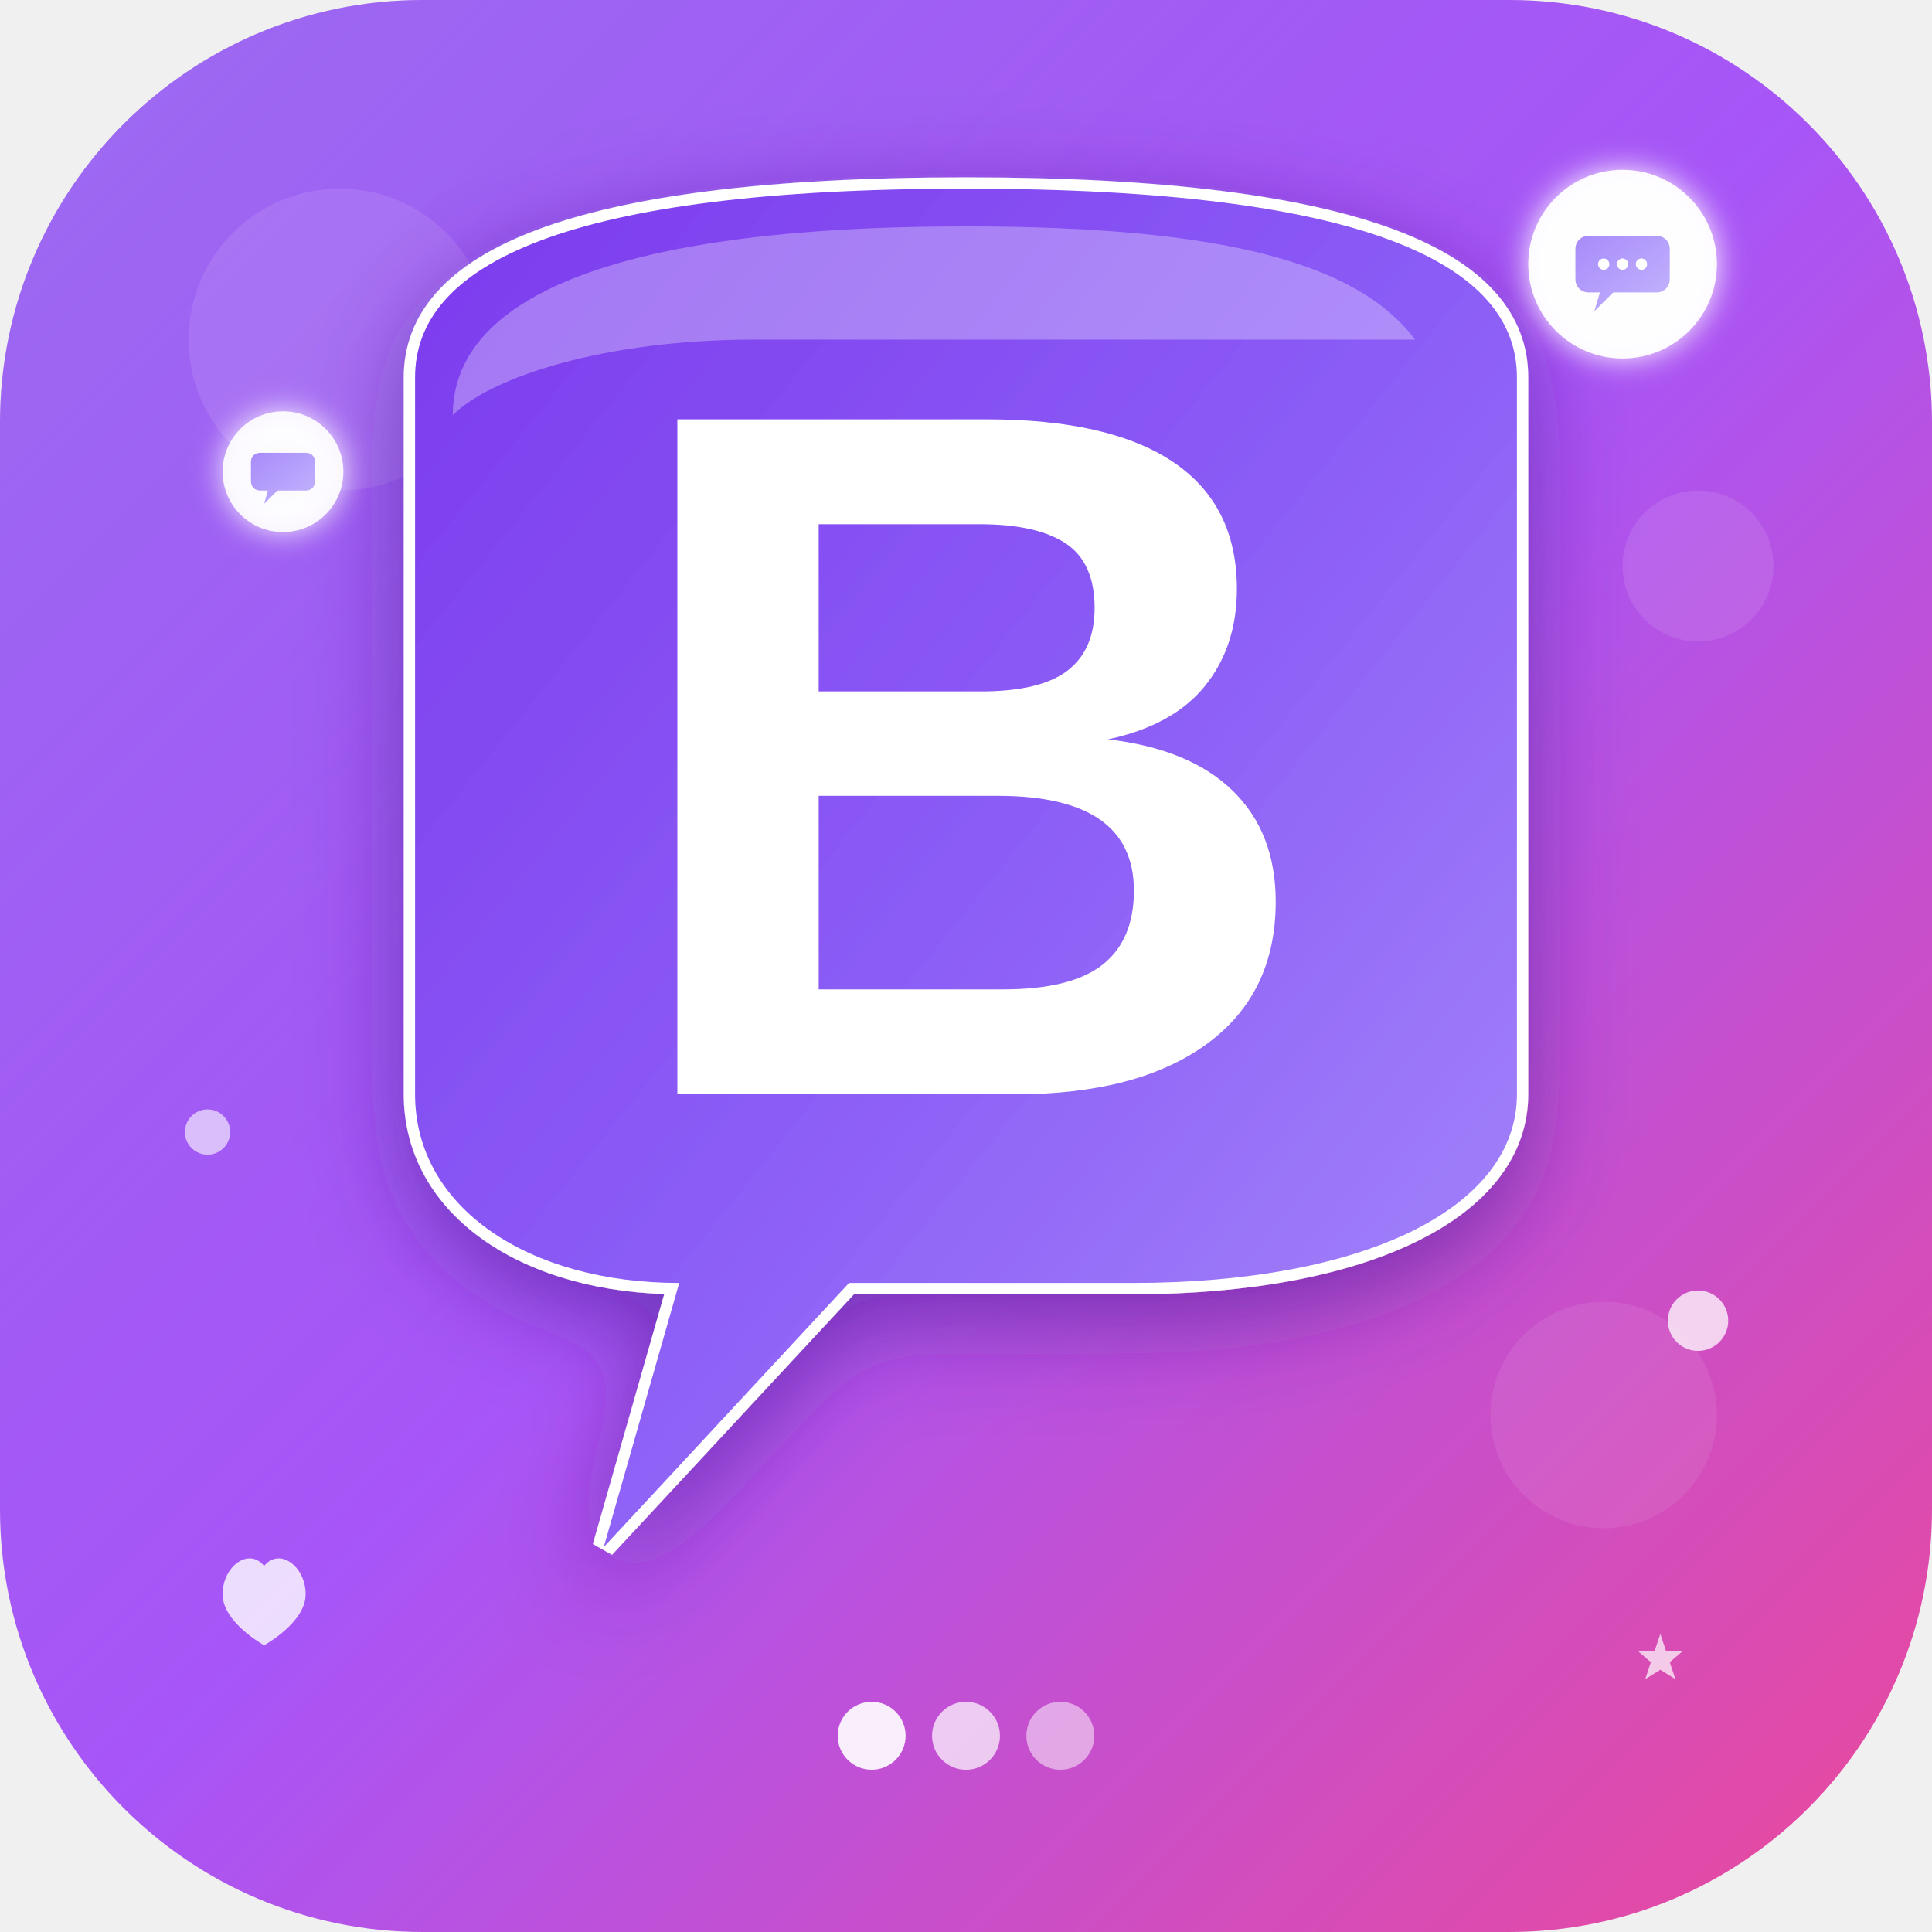
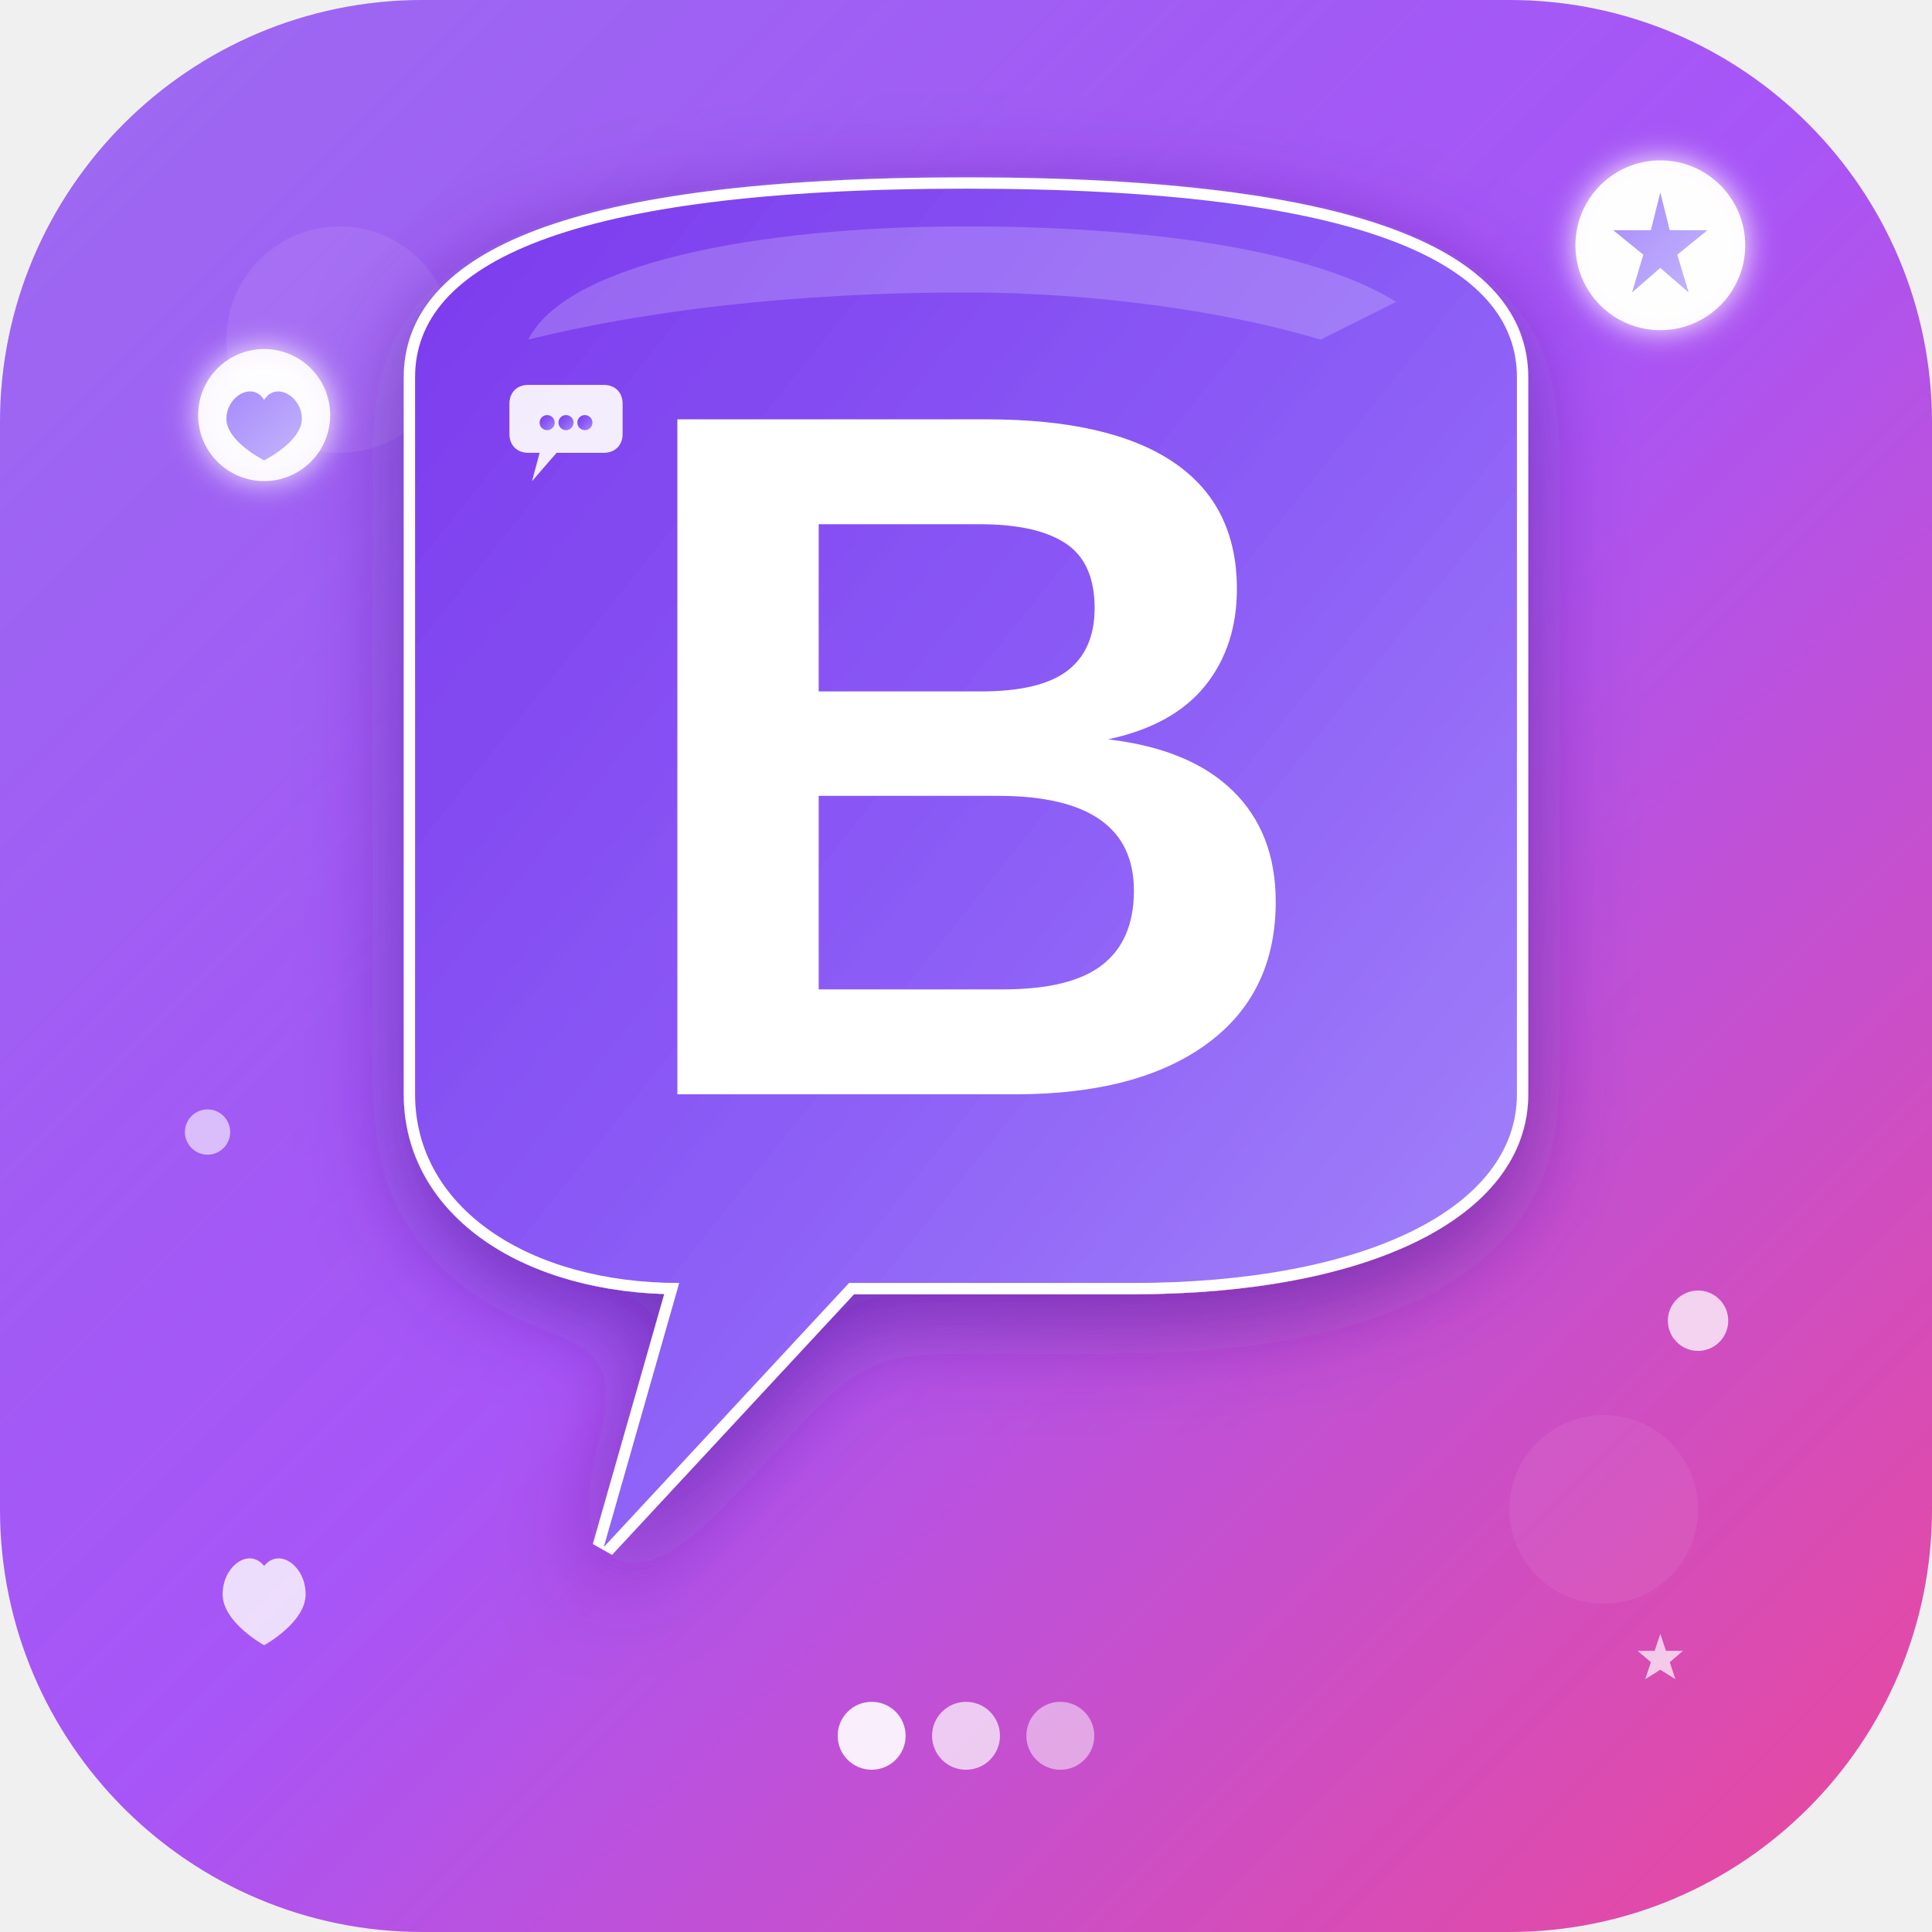
<svg xmlns="http://www.w3.org/2000/svg" width="1024" height="1024" viewBox="0 0 1024 1024">
  <defs>
    <linearGradient id="mainGradient" x1="0%" y1="0%" x2="100%" y2="100%">
      <stop offset="0%" style="stop-color:#7c3aed;stop-opacity:1" />
      <stop offset="50%" style="stop-color:#a855f7;stop-opacity:1" />
      <stop offset="100%" style="stop-color:#ec4899;stop-opacity:1" />
    </linearGradient>
    <linearGradient id="bubbleGradient" x1="0%" y1="0%" x2="100%" y2="100%">
      <stop offset="0%" style="stop-color:#7c3aed;stop-opacity:1" />
      <stop offset="50%" style="stop-color:#8b5cf6;stop-opacity:1" />
      <stop offset="100%" style="stop-color:#a78bfa;stop-opacity:1" />
    </linearGradient>
    <linearGradient id="shine" x1="0%" y1="0%" x2="100%" y2="100%">
      <stop offset="0%" style="stop-color:#ffffff;stop-opacity:0.25" />
      <stop offset="50%" style="stop-color:#ffffff;stop-opacity:0" />
      <stop offset="100%" style="stop-color:#ffffff;stop-opacity:0" />
    </linearGradient>
    <filter id="glow" x="-50%" y="-50%" width="200%" height="200%">
      <feGaussianBlur stdDeviation="8" result="coloredBlur" />
      <feMerge>
        <feMergeNode in="coloredBlur" />
        <feMergeNode in="SourceGraphic" />
      </feMerge>
    </filter>
    <filter id="shadow" x="-20%" y="-20%" width="140%" height="140%">
      <feDropShadow dx="0" dy="15" stdDeviation="25" flood-color="#4c1d95" flood-opacity="0.6" />
    </filter>
    <linearGradient id="accentGradient" x1="0%" y1="0%" x2="100%" y2="100%">
      <stop offset="0%" style="stop-color:#a78bfa;stop-opacity:1" />
      <stop offset="100%" style="stop-color:#c4b5fd;stop-opacity:1" />
    </linearGradient>
  </defs>
  <rect x="0" y="0" width="1024" height="1024" rx="224" fill="url(#mainGradient)" />
  <rect x="0" y="0" width="1024" height="1024" rx="224" fill="url(#shine)" />
-   <circle cx="180" cy="180" r="80" fill="white" opacity="0.1" />
-   <circle cx="850" cy="750" r="60" fill="white" opacity="0.08" />
-   <circle cx="900" cy="300" r="40" fill="white" opacity="0.1" />
+   <circle cx="180" cy="180" r="60" fill="white" opacity="0.08" />
+   <circle cx="850" cy="800" r="50" fill="white" opacity="0.06" />
  <g filter="url(#shadow)">
    <path d="       M 220 200        C 220 140, 300 100, 512 100       C 724 100, 804 140, 804 200       L 804 580       C 804 640, 724 680, 600 680       L 450 680       L 320 820       L 360 680       C 280 680, 220 640, 220 580       Z     " fill="none" stroke="white" stroke-width="12" />
    <path d="       M 220 200        C 220 140, 300 100, 512 100       C 724 100, 804 140, 804 200       L 804 580       C 804 640, 724 680, 600 680       L 450 680       L 320 820       L 360 680       C 280 680, 220 640, 220 580       Z     " fill="url(#bubbleGradient)" />
-     <path d="       M 240 220        C 240 160, 320 120, 512 120       C 650 120, 720 140, 750 180       L 400 180       C 320 180, 260 200, 240 220       Z     " fill="white" opacity="0.3" />
+     <path d="       M 280 180        C 300 140, 400 120, 512 120       C 620 120, 700 135, 740 160       L 700 180       C 650 165, 580 155, 512 155       C 420 155, 340 165, 280 180       Z     " fill="white" opacity="0.2" />
+   </g>
+   <g transform="translate(300, 220)">
+     <path d="M-20,-16 L20,-16 C26,-16 30,-12 30,-6 L30,10 C30,16 26,20 20,20 L-5,20 L-18,35 L-14,20 L-20,20 C-26,20 -30,16 -30,10 L-30,-6 C-30,-12 -26,-16 -20,-16 Z" fill="white" opacity="0.9" />
+     <circle cx="-10" cy="4" r="4" fill="url(#bubbleGradient)" />
+     <circle cx="0" cy="4" r="4" fill="url(#bubbleGradient)" />
+     <circle cx="10" cy="4" r="4" fill="url(#bubbleGradient)" />
  </g>
  <text x="512" y="580" font-family="SF Pro Display, -apple-system, BlinkMacSystemFont, Helvetica Neue, Arial, sans-serif" font-size="520" font-weight="900" fill="white" text-anchor="middle">B</text>
-   <g transform="translate(860, 140)" filter="url(#glow)">
-     <circle cx="0" cy="0" r="50" fill="white" opacity="0.95" />
-     <path d="M-18,-15 L18,-15 C22,-15 25,-12 25,-8 L25,8 C25,12 22,15 18,15 L-5,15 L-15,25 L-12,15 L-18,15 C-22,15 -25,12 -25,8 L-25,-8 C-25,-12 -22,-15 -18,-15 Z" fill="url(#accentGradient)" />
-     <circle cx="-10" cy="0" r="3" fill="white" />
-     <circle cx="0" cy="0" r="3" fill="white" />
-     <circle cx="10" cy="0" r="3" fill="white" />
+   <g transform="translate(880, 130)" filter="url(#glow)">
+     <circle cx="0" cy="0" r="45" fill="white" opacity="0.95" />
+     <path d="M0,-28 L5,-8 L25,-8 L9,5 L15,25 L0,12 L-15,25 L-9,5 L-25,-8 L-5,-8 Z" fill="url(#accentGradient)" />
  </g>
-   <g transform="translate(150, 250)" filter="url(#glow)">
-     <circle cx="0" cy="0" r="32" fill="white" opacity="0.9" />
-     <path d="M-12,-10 L12,-10 C15,-10 17,-8 17,-5 L17,5 C17,8 15,10 12,10 L-3,10 L-10,17 L-8,10 L-12,10 C-15,10 -17,8 -17,5 L-17,-5 C-17,-8 -15,-10 -12,-10 Z" fill="url(#accentGradient)" />
+   <g transform="translate(140, 220)" filter="url(#glow)">
+     <circle cx="0" cy="0" r="35" fill="white" opacity="0.9" />
+     <path d="M0,-8 C-6,-18 -20,-10 -20,2 C-20,14 0,24 0,24 C0,24 20,14 20,2 C20,-10 6,-18 0,-8 Z" fill="url(#accentGradient)" />
  </g>
  <g transform="translate(900, 700)">
    <circle cx="0" cy="0" r="16" fill="white" opacity="0.75" />
  </g>
  <g transform="translate(110, 600)">
    <circle cx="0" cy="0" r="12" fill="white" opacity="0.6" />
  </g>
  <g transform="translate(140, 840)">
    <path d="M0,-10 C-8,-20 -22,-10 -22,5 C-22,20 0,32 0,32 C0,32 22,20 22,5 C22,-10 8,-20 0,-10 Z" fill="white" opacity="0.8" />
  </g>
  <g transform="translate(880, 880)">
    <path d="M0,-14 L3,-5 L12,-5 L5,1 L8,10 L0,5 L-8,10 L-5,1 L-12,-5 L-3,-5 Z" fill="white" opacity="0.7" />
  </g>
  <g transform="translate(512, 920)">
    <circle cx="-50" cy="0" r="18" fill="white" opacity="0.9" />
    <circle cx="0" cy="0" r="18" fill="white" opacity="0.7" />
    <circle cx="50" cy="0" r="18" fill="white" opacity="0.5" />
  </g>
</svg>
